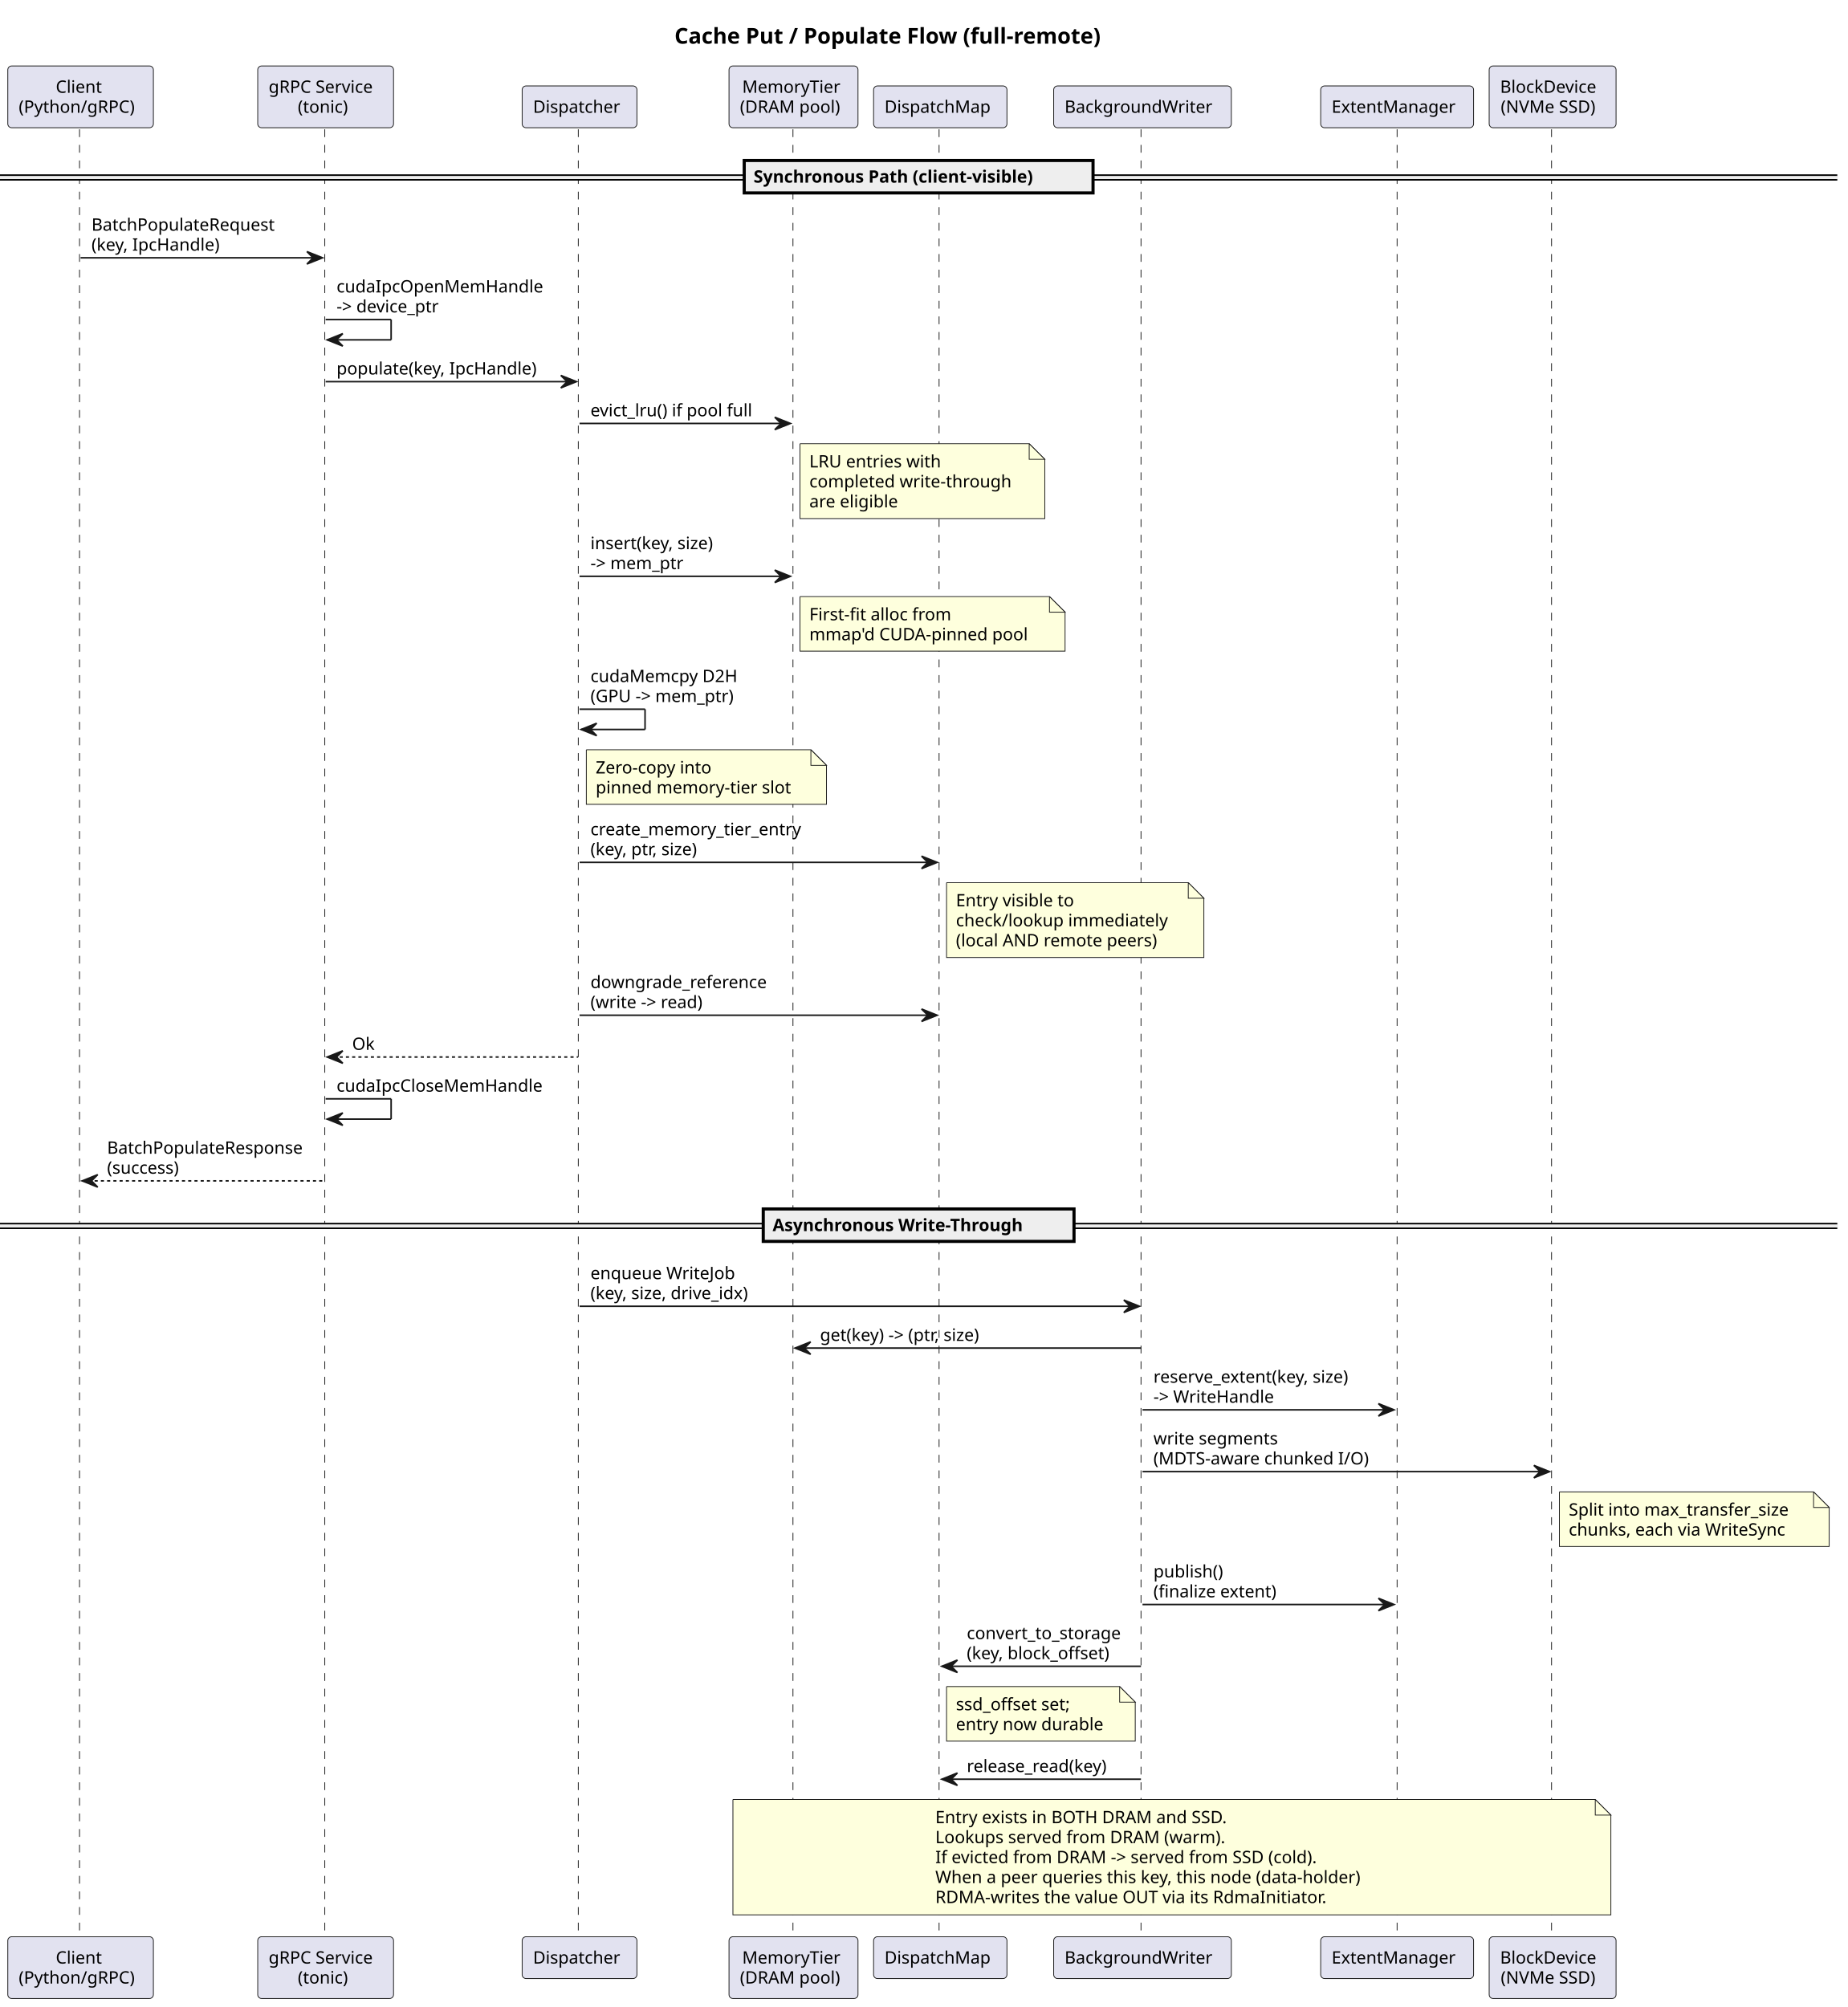
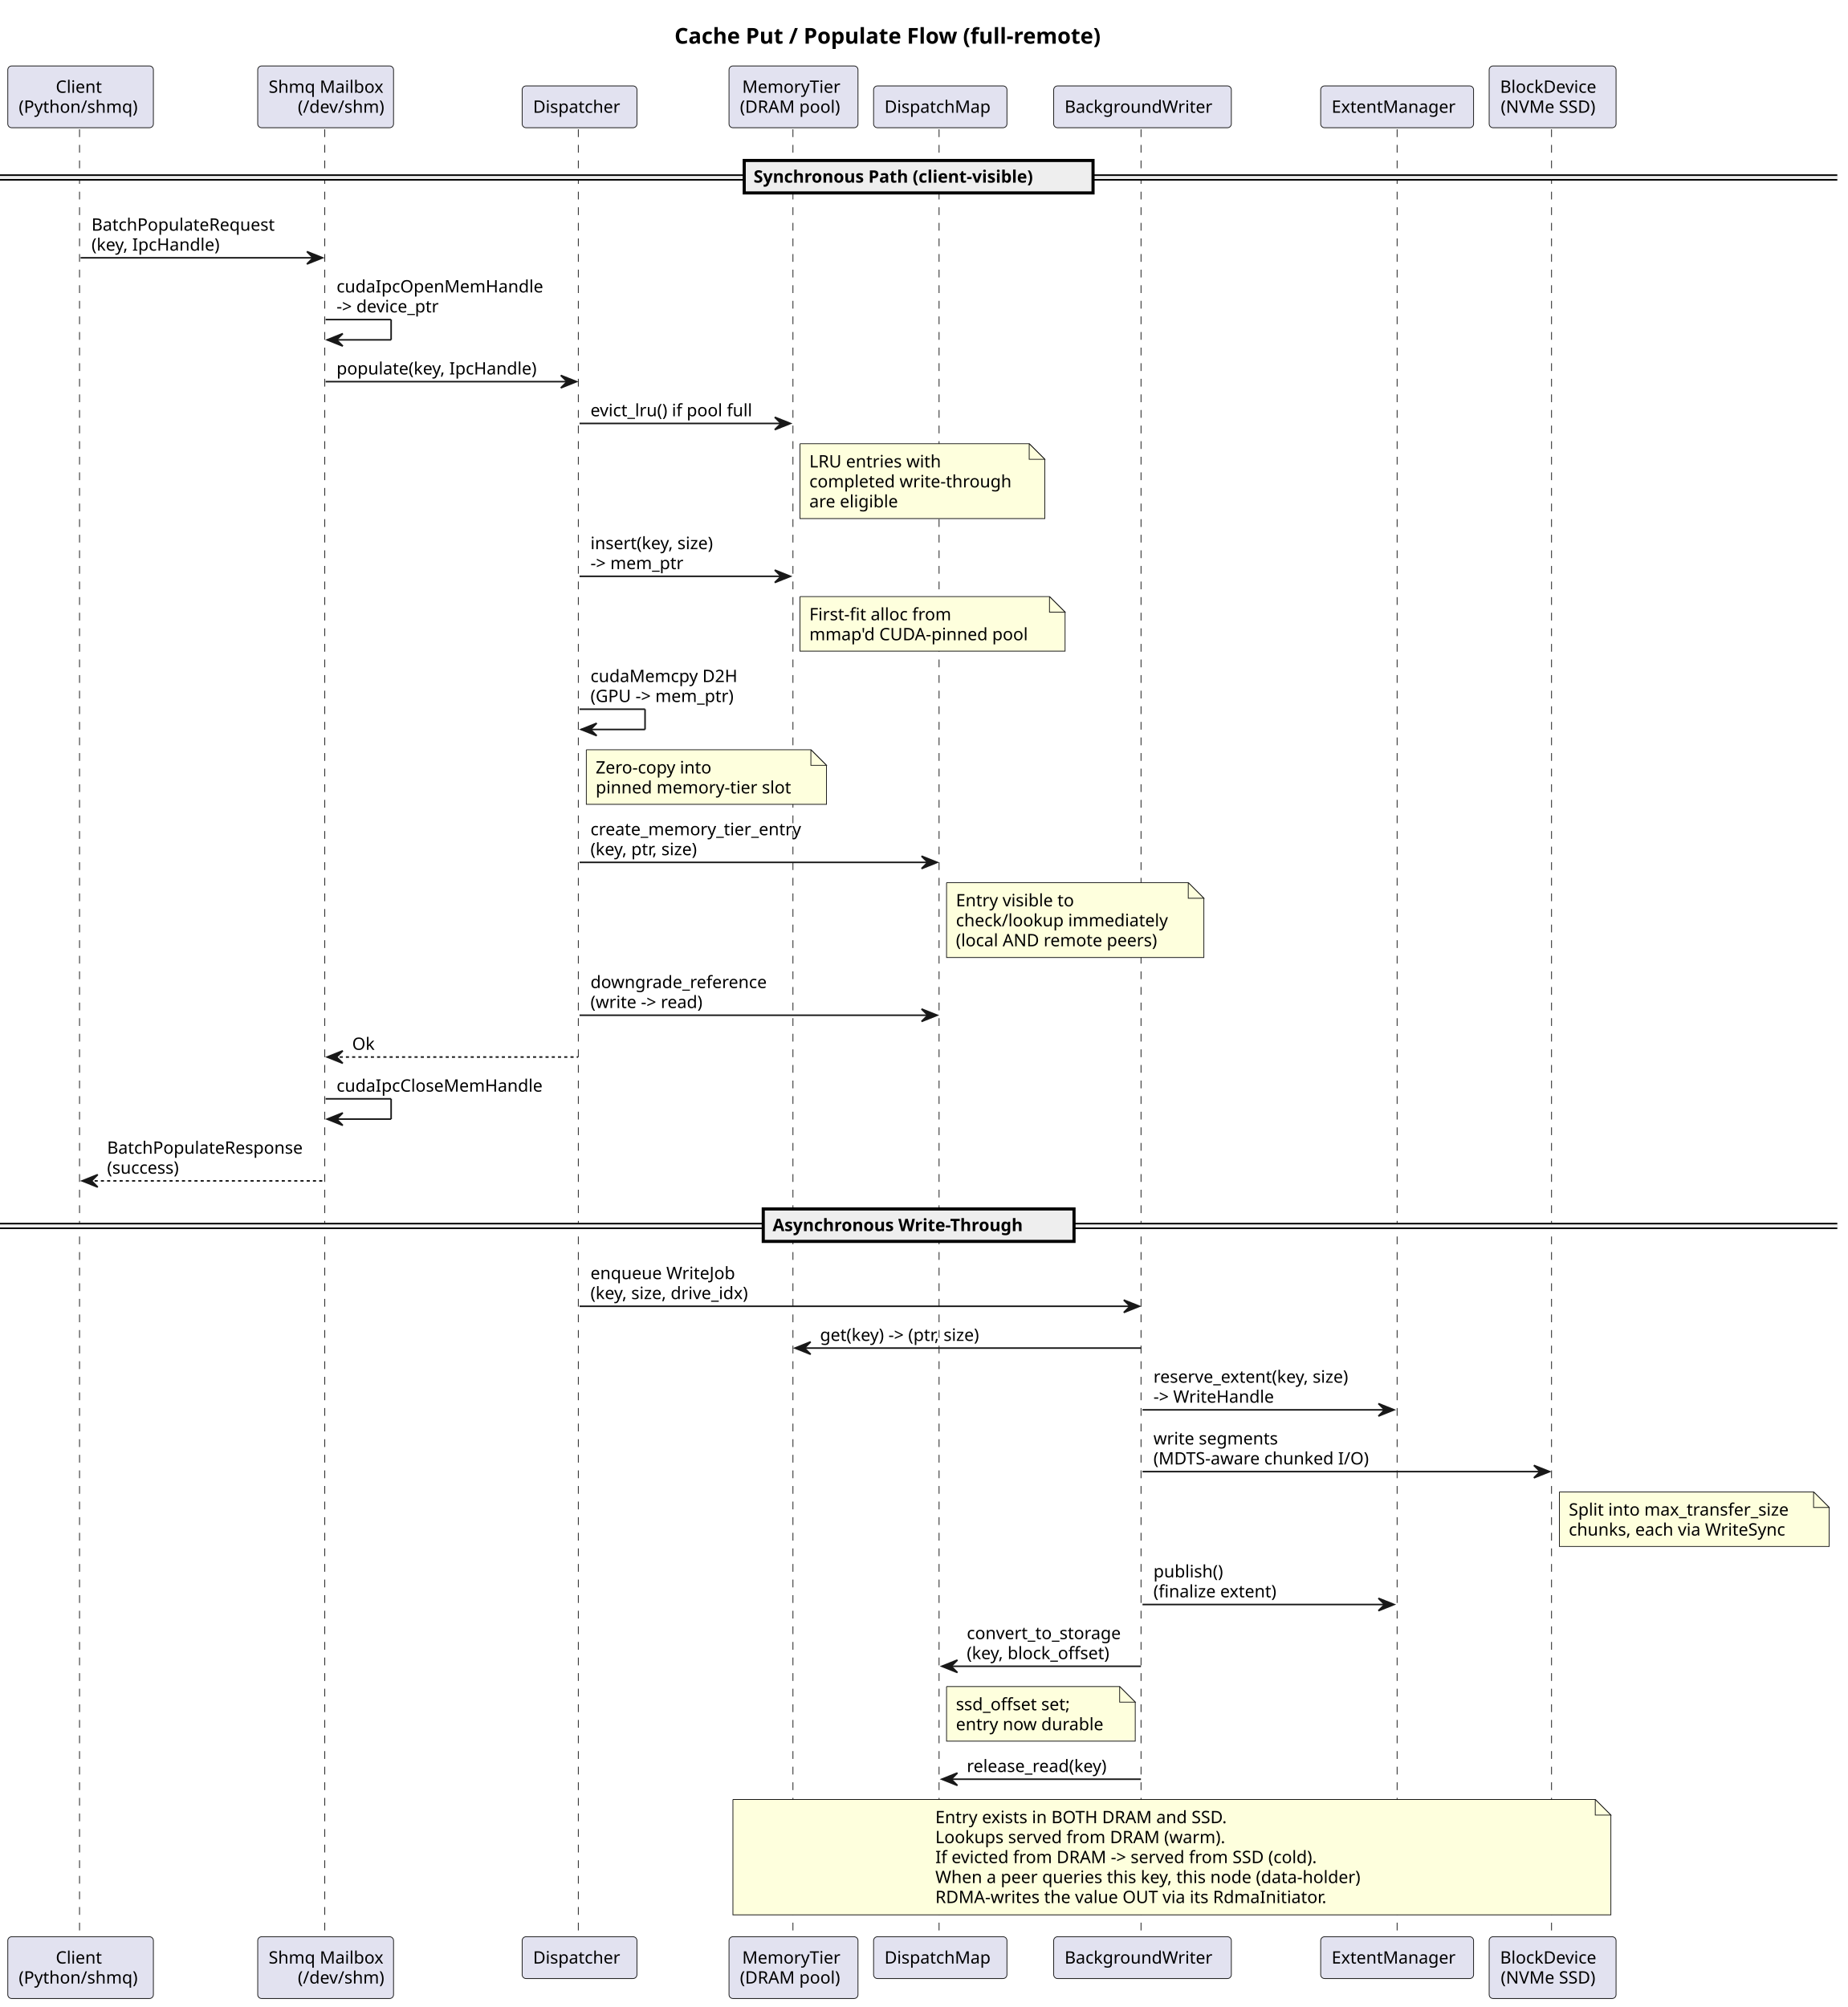
<svg xmlns="http://www.w3.org/2000/svg" contentStyleType="text/css" data-diagram-type="SEQUENCE" height="1287px" preserveAspectRatio="none" style="width:1185px;height:1287px;background:#FFFFFF;" version="1.1" viewBox="0 0 1185 1287" width="1185px" zoomAndPan="magnify">
  <defs />
  <g>
    <text fill="#000000" font-family="sans-serif" font-size="14" font-weight="bold" lengthAdjust="spacing" textLength="312.156" x="432.517" y="27.995">Cache Put / Populate Flow (full-remote)</text>
    <g class="participant-lifeline" data-entity-uid="part1" data-qualified-name="client" id="part1-lifeline">
      <g>
        <rect fill="#000000" fill-opacity="0" height="1160.039" width="8" x="47.679" y="82.906" />
        <line style="stroke:#181818;stroke-width:0.5;stroke-dasharray:5,5;" x1="51" x2="51" y1="82.906" y2="1242.945" />
      </g>
    </g>
-     <g class="participant-lifeline" data-entity-uid="part2" data-qualified-name="grpc" id="part2-lifeline">
+     <g class="participant-lifeline" data-entity-uid="part2" data-qualified-name="shmq" id="part2-lifeline">
      <g>
        <rect fill="#000000" fill-opacity="0" height="1160.039" width="8" x="204.818" y="82.906" />
        <line style="stroke:#181818;stroke-width:0.5;stroke-dasharray:5,5;" x1="208.273" x2="208.273" y1="82.906" y2="1242.945" />
      </g>
    </g>
    <g class="participant-lifeline" data-entity-uid="part3" data-qualified-name="disp" id="part3-lifeline">
      <g>
        <rect fill="#000000" fill-opacity="0" height="1160.039" width="8" x="367.65" y="82.906" />
        <line style="stroke:#181818;stroke-width:0.5;stroke-dasharray:5,5;" x1="370.848" x2="370.848" y1="82.906" y2="1242.945" />
      </g>
    </g>
    <g class="participant-lifeline" data-entity-uid="part4" data-qualified-name="mt" id="part4-lifeline">
      <g>
        <rect fill="#000000" fill-opacity="0" height="1160.039" width="8" x="504.851" y="82.906" />
        <line style="stroke:#181818;stroke-width:0.5;stroke-dasharray:5,5;" x1="508.497" x2="508.497" y1="82.906" y2="1242.945" />
      </g>
    </g>
    <g class="participant-lifeline" data-entity-uid="part5" data-qualified-name="dm" id="part5-lifeline">
      <g>
        <rect fill="#000000" fill-opacity="0" height="1160.039" width="8" x="598.968" y="82.906" />
        <line style="stroke:#181818;stroke-width:0.5;stroke-dasharray:5,5;" x1="602.204" x2="602.204" y1="82.906" y2="1242.945" />
      </g>
    </g>
    <g class="participant-lifeline" data-entity-uid="part6" data-qualified-name="bgw" id="part6-lifeline">
      <g>
        <rect fill="#000000" fill-opacity="0" height="1160.039" width="8" x="728.66" y="82.906" />
        <line style="stroke:#181818;stroke-width:0.5;stroke-dasharray:5,5;" x1="731.698" x2="731.698" y1="82.906" y2="1242.945" />
      </g>
    </g>
    <g class="participant-lifeline" data-entity-uid="part7" data-qualified-name="em" id="part7-lifeline">
      <g>
        <rect fill="#000000" fill-opacity="0" height="1160.039" width="8" x="891.943" y="82.906" />
        <line style="stroke:#181818;stroke-width:0.5;stroke-dasharray:5,5;" x1="895.923" x2="895.923" y1="82.906" y2="1242.945" />
      </g>
    </g>
    <g class="participant-lifeline" data-entity-uid="part8" data-qualified-name="ssd" id="part8-lifeline">
      <g>
        <rect fill="#000000" fill-opacity="0" height="1160.039" width="8" x="991.649" y="82.906" />
        <line style="stroke:#181818;stroke-width:0.5;stroke-dasharray:5,5;" x1="994.964" x2="994.964" y1="82.906" y2="1242.945" />
      </g>
    </g>
    <g class="participant participant-head" data-entity-uid="part1" data-qualified-name="client" id="part1-head">
      <rect fill="#E2E2F0" height="39.609" rx="2.5" ry="2.5" style="stroke:#181818;stroke-width:0.5;" width="93.358" x="5" y="42.297" />
      <text fill="#000000" font-family="sans-serif" font-size="11" lengthAdjust="spacing" textLength="31.845" x="35.756" y="59.507">Client</text>
-       <text fill="#000000" font-family="sans-serif" font-size="11" lengthAdjust="spacing" textLength="79.358" x="12" y="72.312">(Python/gRPC)</text>
+       <text fill="#000000" font-family="sans-serif" font-size="11" lengthAdjust="spacing" textLength="79.358" x="12" y="72.312">(Python/shmq)</text>
    </g>
    <g class="participant participant-tail" data-entity-uid="part1" data-qualified-name="client" id="part1-tail">
      <rect fill="#E2E2F0" height="39.609" rx="2.5" ry="2.5" style="stroke:#181818;stroke-width:0.5;" width="93.358" x="5" y="1241.945" />
      <text fill="#000000" font-family="sans-serif" font-size="11" lengthAdjust="spacing" textLength="31.845" x="35.756" y="1259.156">Client</text>
-       <text fill="#000000" font-family="sans-serif" font-size="11" lengthAdjust="spacing" textLength="79.358" x="12" y="1271.96">(Python/gRPC)</text>
-     </g>
-     <g class="participant participant-head" data-entity-uid="part2" data-qualified-name="grpc" id="part2-head">
+       <text fill="#000000" font-family="sans-serif" font-size="11" lengthAdjust="spacing" textLength="79.358" x="12" y="1271.96">(Python/shmq)</text>
+     </g>
+     <g class="participant participant-head" data-entity-uid="part2" data-qualified-name="shmq" id="part2-head">
      <rect fill="#E2E2F0" height="39.609" rx="2.5" ry="2.5" style="stroke:#181818;stroke-width:0.5;" width="87.09" x="165.273" y="42.297" />
-       <text fill="#000000" font-family="sans-serif" font-size="11" lengthAdjust="spacing" textLength="73.09" x="172.273" y="59.507">gRPC Service</text>
-       <text fill="#000000" font-family="sans-serif" font-size="11" lengthAdjust="spacing" textLength="35.702" x="190.967" y="72.312">(tonic)</text>
-     </g>
-     <g class="participant participant-tail" data-entity-uid="part2" data-qualified-name="grpc" id="part2-tail">
+       <text fill="#000000" font-family="sans-serif" font-size="11" lengthAdjust="spacing" textLength="73.09" x="172.273" y="59.507">Shmq Mailbox</text>
+       <text fill="#000000" font-family="sans-serif" font-size="11" lengthAdjust="spacing" textLength="35.702" x="190.967" y="72.312">(/dev/shm)</text>
+     </g>
+     <g class="participant participant-tail" data-entity-uid="part2" data-qualified-name="shmq" id="part2-tail">
      <rect fill="#E2E2F0" height="39.609" rx="2.5" ry="2.5" style="stroke:#181818;stroke-width:0.5;" width="87.09" x="165.273" y="1241.945" />
-       <text fill="#000000" font-family="sans-serif" font-size="11" lengthAdjust="spacing" textLength="73.09" x="172.273" y="1259.156">gRPC Service</text>
-       <text fill="#000000" font-family="sans-serif" font-size="11" lengthAdjust="spacing" textLength="35.702" x="190.967" y="1271.96">(tonic)</text>
+       <text fill="#000000" font-family="sans-serif" font-size="11" lengthAdjust="spacing" textLength="73.09" x="172.273" y="1259.156">Shmq Mailbox</text>
+       <text fill="#000000" font-family="sans-serif" font-size="11" lengthAdjust="spacing" textLength="35.702" x="190.967" y="1271.96">(/dev/shm)</text>
    </g>
    <g class="participant participant-head" data-entity-uid="part3" data-qualified-name="disp" id="part3-head">
      <rect fill="#E2E2F0" height="26.805" rx="2.5" ry="2.5" style="stroke:#181818;stroke-width:0.5;" width="73.603" x="334.848" y="55.102" />
      <text fill="#000000" font-family="sans-serif" font-size="11" lengthAdjust="spacing" textLength="59.603" x="341.848" y="72.312">Dispatcher</text>
    </g>
    <g class="participant participant-tail" data-entity-uid="part3" data-qualified-name="disp" id="part3-tail">
      <rect fill="#E2E2F0" height="26.805" rx="2.5" ry="2.5" style="stroke:#181818;stroke-width:0.5;" width="73.603" x="334.848" y="1241.945" />
      <text fill="#000000" font-family="sans-serif" font-size="11" lengthAdjust="spacing" textLength="59.603" x="341.848" y="1259.156">Dispatcher</text>
    </g>
    <g class="participant participant-head" data-entity-uid="part4" data-qualified-name="mt" id="part4-head">
      <rect fill="#E2E2F0" height="39.609" rx="2.5" ry="2.5" style="stroke:#181818;stroke-width:0.5;" width="82.707" x="467.497" y="42.297" />
      <text fill="#000000" font-family="sans-serif" font-size="11" lengthAdjust="spacing" textLength="65.801" x="475.95" y="59.507">MemoryTier</text>
      <text fill="#000000" font-family="sans-serif" font-size="11" lengthAdjust="spacing" textLength="68.707" x="474.497" y="72.312">(DRAM pool)</text>
    </g>
    <g class="participant participant-tail" data-entity-uid="part4" data-qualified-name="mt" id="part4-tail">
      <rect fill="#E2E2F0" height="39.609" rx="2.5" ry="2.5" style="stroke:#181818;stroke-width:0.5;" width="82.707" x="467.497" y="1241.945" />
      <text fill="#000000" font-family="sans-serif" font-size="11" lengthAdjust="spacing" textLength="65.801" x="475.95" y="1259.156">MemoryTier</text>
      <text fill="#000000" font-family="sans-serif" font-size="11" lengthAdjust="spacing" textLength="68.707" x="474.497" y="1271.96">(DRAM pool)</text>
    </g>
    <g class="participant participant-head" data-entity-uid="part5" data-qualified-name="dm" id="part5-head">
      <rect fill="#E2E2F0" height="26.805" rx="2.5" ry="2.5" style="stroke:#181818;stroke-width:0.5;" width="85.527" x="560.204" y="55.102" />
      <text fill="#000000" font-family="sans-serif" font-size="11" lengthAdjust="spacing" textLength="71.527" x="567.204" y="72.312">DispatchMap</text>
    </g>
    <g class="participant participant-tail" data-entity-uid="part5" data-qualified-name="dm" id="part5-tail">
      <rect fill="#E2E2F0" height="26.805" rx="2.5" ry="2.5" style="stroke:#181818;stroke-width:0.5;" width="85.527" x="560.204" y="1241.945" />
      <text fill="#000000" font-family="sans-serif" font-size="11" lengthAdjust="spacing" textLength="71.527" x="567.204" y="1259.156">DispatchMap</text>
    </g>
    <g class="participant participant-head" data-entity-uid="part6" data-qualified-name="bgw" id="part6-head">
      <rect fill="#E2E2F0" height="26.805" rx="2.5" ry="2.5" style="stroke:#181818;stroke-width:0.5;" width="113.924" x="675.698" y="55.102" />
      <text fill="#000000" font-family="sans-serif" font-size="11" lengthAdjust="spacing" textLength="99.924" x="682.698" y="72.312">BackgroundWriter</text>
    </g>
    <g class="participant participant-tail" data-entity-uid="part6" data-qualified-name="bgw" id="part6-tail">
      <rect fill="#E2E2F0" height="26.805" rx="2.5" ry="2.5" style="stroke:#181818;stroke-width:0.5;" width="113.924" x="675.698" y="1241.945" />
      <text fill="#000000" font-family="sans-serif" font-size="11" lengthAdjust="spacing" textLength="99.924" x="682.698" y="1259.156">BackgroundWriter</text>
    </g>
    <g class="participant participant-head" data-entity-uid="part7" data-qualified-name="em" id="part7-head">
      <rect fill="#E2E2F0" height="26.805" rx="2.5" ry="2.5" style="stroke:#181818;stroke-width:0.5;" width="98.041" x="846.923" y="55.102" />
      <text fill="#000000" font-family="sans-serif" font-size="11" lengthAdjust="spacing" textLength="84.041" x="853.923" y="72.312">ExtentManager</text>
    </g>
    <g class="participant participant-tail" data-entity-uid="part7" data-qualified-name="em" id="part7-tail">
      <rect fill="#E2E2F0" height="26.805" rx="2.5" ry="2.5" style="stroke:#181818;stroke-width:0.5;" width="98.041" x="846.923" y="1241.945" />
      <text fill="#000000" font-family="sans-serif" font-size="11" lengthAdjust="spacing" textLength="84.041" x="853.923" y="1259.156">ExtentManager</text>
    </g>
    <g class="participant participant-head" data-entity-uid="part8" data-qualified-name="ssd" id="part8-head">
      <rect fill="#E2E2F0" height="39.609" rx="2.5" ry="2.5" style="stroke:#181818;stroke-width:0.5;" width="81.37" x="954.964" y="42.297" />
      <text fill="#000000" font-family="sans-serif" font-size="11" lengthAdjust="spacing" textLength="67.37" x="961.964" y="59.507">BlockDevice</text>
      <text fill="#000000" font-family="sans-serif" font-size="11" lengthAdjust="spacing" textLength="66.526" x="962.386" y="72.312">(NVMe SSD)</text>
    </g>
    <g class="participant participant-tail" data-entity-uid="part8" data-qualified-name="ssd" id="part8-tail">
      <rect fill="#E2E2F0" height="39.609" rx="2.5" ry="2.5" style="stroke:#181818;stroke-width:0.5;" width="81.37" x="954.964" y="1241.945" />
      <text fill="#000000" font-family="sans-serif" font-size="11" lengthAdjust="spacing" textLength="67.37" x="961.964" y="1259.156">BlockDevice</text>
      <text fill="#000000" font-family="sans-serif" font-size="11" lengthAdjust="spacing" textLength="66.526" x="962.386" y="1271.96">(NVMe SSD)</text>
    </g>
    <rect fill="#EEEEEE" height="3" style="stroke:#EEEEEE;stroke-width:1;" width="1178.19" x="0" y="112.309" />
    <line style="stroke:#000000;stroke-width:1;" x1="0" x2="1178.19" y1="112.309" y2="112.309" />
    <line style="stroke:#000000;stroke-width:1;" x1="0" x2="1178.19" y1="115.309" y2="115.309" />
    <rect fill="#EEEEEE" height="20.805" style="stroke:#000000;stroke-width:2;" width="223.682" x="477.254" y="102.906" />
    <text fill="#000000" font-family="sans-serif" font-size="11" font-weight="bold" lengthAdjust="spacing" textLength="205.852" x="483.254" y="117.117">Synchronous Path (client-visible)</text>
    <g class="message" data-entity-1="part1" data-entity-2="part2" id="msg1">
      <polygon fill="#181818" points="196.818,161.32,206.818,165.32,196.818,169.32,200.818,165.32" style="stroke:#181818;stroke-width:1;" />
      <line style="stroke:#181818;stroke-width:1;" x1="51.679" x2="202.818" y1="165.32" y2="165.32" />
      <text fill="#000000" font-family="sans-serif" font-size="11" lengthAdjust="spacing" textLength="124.991" x="58.679" y="147.921">BatchPopulateRequest</text>
      <text fill="#000000" font-family="sans-serif" font-size="11" lengthAdjust="spacing" textLength="90.288" x="58.679" y="160.726">(key, IpcHandle)</text>
    </g>
    <g class="message" data-entity-1="part2" data-entity-2="part2" id="msg2">
      <line style="stroke:#181818;stroke-width:1;" x1="208.818" x2="250.818" y1="204.93" y2="204.93" />
      <line style="stroke:#181818;stroke-width:1;" x1="250.818" x2="250.818" y1="204.93" y2="217.93" />
      <line style="stroke:#181818;stroke-width:1;" x1="209.818" x2="250.818" y1="217.93" y2="217.93" />
      <polygon fill="#181818" points="219.818,213.93,209.818,217.93,219.818,221.93,215.818,217.93" style="stroke:#181818;stroke-width:1;" />
      <text fill="#000000" font-family="sans-serif" font-size="11" lengthAdjust="spacing" textLength="138.161" x="215.818" y="187.531">cudaIpcOpenMemHandle</text>
      <text fill="#000000" font-family="sans-serif" font-size="11" lengthAdjust="spacing" textLength="74.132" x="215.818" y="200.335">-&gt; device_ptr</text>
    </g>
    <g class="message" data-entity-1="part2" data-entity-2="part3" id="msg3">
      <polygon fill="#181818" points="359.65,240.734,369.65,244.734,359.65,248.734,363.65,244.734" style="stroke:#181818;stroke-width:1;" />
      <line style="stroke:#181818;stroke-width:1;" x1="208.818" x2="365.65" y1="244.734" y2="244.734" />
      <text fill="#000000" font-family="sans-serif" font-size="11" lengthAdjust="spacing" textLength="138.832" x="215.818" y="240.14">populate(key, IpcHandle)</text>
    </g>
    <g class="message" data-entity-1="part3" data-entity-2="part4" id="msg4">
      <polygon fill="#181818" points="496.851,267.539,506.851,271.539,496.851,275.539,500.851,271.539" style="stroke:#181818;stroke-width:1;" />
      <line style="stroke:#181818;stroke-width:1;" x1="371.65" x2="502.851" y1="271.539" y2="271.539" />
      <text fill="#000000" font-family="sans-serif" font-size="11" lengthAdjust="spacing" textLength="113.201" x="378.65" y="266.945">evict_lru() if pool full</text>
    </g>
    <path d="M513,284.539 L513,332.539 L670,332.539 L670,294.539 L660,284.539 L513,284.539" fill="#FEFFDD" style="stroke:#181818;stroke-width:0.5;" />
    <path d="M660,284.539 L660,294.539 L670,294.539 L660,284.539" fill="#FEFFDD" style="stroke:#181818;stroke-width:0.5;" />
    <text fill="#000000" font-family="sans-serif" font-size="11" lengthAdjust="spacing" textLength="90.283" x="519" y="299.75">LRU entries with</text>
    <text fill="#000000" font-family="sans-serif" font-size="11" lengthAdjust="spacing" textLength="136.947" x="519" y="312.554">completed write-through</text>
    <text fill="#000000" font-family="sans-serif" font-size="11" lengthAdjust="spacing" textLength="61.252" x="519" y="325.359">are eligible</text>
    <g class="message" data-entity-1="part3" data-entity-2="part4" id="msg5">
      <polygon fill="#181818" points="496.851,365.562,506.851,369.562,496.851,373.562,500.851,369.562" style="stroke:#181818;stroke-width:1;" />
      <line style="stroke:#181818;stroke-width:1;" x1="371.65" x2="502.851" y1="369.562" y2="369.562" />
      <text fill="#000000" font-family="sans-serif" font-size="11" lengthAdjust="spacing" textLength="87.914" x="378.65" y="352.164">insert(key, size)</text>
      <text fill="#000000" font-family="sans-serif" font-size="11" lengthAdjust="spacing" textLength="66.199" x="378.65" y="364.968">-&gt; mem_ptr</text>
    </g>
    <path d="M513,382.562 L513,417.562 L683,417.562 L683,392.562 L673,382.562 L513,382.562" fill="#FEFFDD" style="stroke:#181818;stroke-width:0.5;" />
    <path d="M673,382.562 L673,392.562 L683,392.562 L673,382.562" fill="#FEFFDD" style="stroke:#181818;stroke-width:0.5;" />
    <text fill="#000000" font-family="sans-serif" font-size="11" lengthAdjust="spacing" textLength="97.625" x="519" y="397.773">First-fit alloc from</text>
    <text fill="#000000" font-family="sans-serif" font-size="11" lengthAdjust="spacing" textLength="149.08" x="519" y="410.578">mmap'd CUDA-pinned pool</text>
    <g class="message" data-entity-1="part3" data-entity-2="part3" id="msg6">
      <line style="stroke:#181818;stroke-width:1;" x1="371.65" x2="413.65" y1="454.781" y2="454.781" />
      <line style="stroke:#181818;stroke-width:1;" x1="413.65" x2="413.65" y1="454.781" y2="467.781" />
      <line style="stroke:#181818;stroke-width:1;" x1="372.65" x2="413.65" y1="467.781" y2="467.781" />
      <polygon fill="#181818" points="382.65,463.781,372.65,467.781,382.65,471.781,378.65,467.781" style="stroke:#181818;stroke-width:1;" />
      <text fill="#000000" font-family="sans-serif" font-size="11" lengthAdjust="spacing" textLength="100.493" x="378.65" y="437.382">cudaMemcpy D2H</text>
      <text fill="#000000" font-family="sans-serif" font-size="11" lengthAdjust="spacing" textLength="101.487" x="378.65" y="450.187">(GPU -&gt; mem_ptr)</text>
    </g>
    <path d="M376,480.781 L376,515.781 L530,515.781 L530,490.781 L520,480.781 L376,480.781" fill="#FEFFDD" style="stroke:#181818;stroke-width:0.5;" />
    <path d="M520,480.781 L520,490.781 L530,490.781 L520,480.781" fill="#FEFFDD" style="stroke:#181818;stroke-width:0.5;" />
    <text fill="#000000" font-family="sans-serif" font-size="11" lengthAdjust="spacing" textLength="80.362" x="382" y="495.992">Zero-copy into</text>
    <text fill="#000000" font-family="sans-serif" font-size="11" lengthAdjust="spacing" textLength="133.144" x="382" y="508.796">pinned memory-tier slot</text>
    <g class="message" data-entity-1="part3" data-entity-2="part5" id="msg7">
      <polygon fill="#181818" points="590.968,549,600.968,553,590.968,557,594.968,553" style="stroke:#181818;stroke-width:1;" />
      <line style="stroke:#181818;stroke-width:1;" x1="371.65" x2="596.968" y1="553" y2="553" />
      <text fill="#000000" font-family="sans-serif" font-size="11" lengthAdjust="spacing" textLength="145.363" x="378.65" y="535.601">create_memory_tier_entry</text>
      <text fill="#000000" font-family="sans-serif" font-size="11" lengthAdjust="spacing" textLength="79.363" x="378.65" y="548.406">(key, ptr, size)</text>
    </g>
    <path d="M607,566 L607,614 L772,614 L772,576 L762,566 L607,566" fill="#FEFFDD" style="stroke:#181818;stroke-width:0.5;" />
    <path d="M762,566 L762,576 L772,576 L762,566" fill="#FEFFDD" style="stroke:#181818;stroke-width:0.5;" />
    <text fill="#000000" font-family="sans-serif" font-size="11" lengthAdjust="spacing" textLength="82.462" x="613" y="581.21">Entry visible to</text>
    <text fill="#000000" font-family="sans-serif" font-size="11" lengthAdjust="spacing" textLength="144.928" x="613" y="594.015">check/lookup immediately</text>
    <text fill="#000000" font-family="sans-serif" font-size="11" lengthAdjust="spacing" textLength="139.514" x="613" y="606.82">(local AND remote peers)</text>
    <g class="message" data-entity-1="part3" data-entity-2="part5" id="msg8">
      <polygon fill="#181818" points="590.968,647.023,600.968,651.023,590.968,655.023,594.968,651.023" style="stroke:#181818;stroke-width:1;" />
      <line style="stroke:#181818;stroke-width:1;" x1="371.65" x2="596.968" y1="651.023" y2="651.023" />
      <text fill="#000000" font-family="sans-serif" font-size="11" lengthAdjust="spacing" textLength="120.184" x="378.65" y="633.625">downgrade_reference</text>
      <text fill="#000000" font-family="sans-serif" font-size="11" lengthAdjust="spacing" textLength="81.431" x="378.65" y="646.429">(write -&gt; read)</text>
    </g>
    <g class="message" data-entity-1="part3" data-entity-2="part2" id="msg9">
      <polygon fill="#181818" points="219.818,673.828,209.818,677.828,219.818,681.828,215.818,677.828" style="stroke:#181818;stroke-width:1;" />
      <line style="stroke:#181818;stroke-width:1;stroke-dasharray:2,2;" x1="213.818" x2="370.65" y1="677.828" y2="677.828" />
      <text fill="#000000" font-family="sans-serif" font-size="11" lengthAdjust="spacing" textLength="15.028" x="225.818" y="673.234">Ok</text>
    </g>
    <g class="message" data-entity-1="part2" data-entity-2="part2" id="msg10">
      <line style="stroke:#181818;stroke-width:1;" x1="208.818" x2="250.818" y1="704.633" y2="704.633" />
      <line style="stroke:#181818;stroke-width:1;" x1="250.818" x2="250.818" y1="704.633" y2="717.633" />
      <line style="stroke:#181818;stroke-width:1;" x1="209.818" x2="250.818" y1="717.633" y2="717.633" />
      <polygon fill="#181818" points="219.818,713.633,209.818,717.633,219.818,721.633,215.818,717.633" style="stroke:#181818;stroke-width:1;" />
      <text fill="#000000" font-family="sans-serif" font-size="11" lengthAdjust="spacing" textLength="138.746" x="215.818" y="700.039">cudaIpcCloseMemHandle</text>
    </g>
    <g class="message" data-entity-1="part2" data-entity-2="part1" id="msg11">
      <polygon fill="#181818" points="62.679,753.242,52.679,757.242,62.679,761.242,58.679,757.242" style="stroke:#181818;stroke-width:1;" />
      <line style="stroke:#181818;stroke-width:1;stroke-dasharray:2,2;" x1="56.679" x2="207.818" y1="757.242" y2="757.242" />
      <text fill="#000000" font-family="sans-serif" font-size="11" lengthAdjust="spacing" textLength="133.139" x="68.679" y="739.843">BatchPopulateResponse</text>
      <text fill="#000000" font-family="sans-serif" font-size="11" lengthAdjust="spacing" textLength="51.611" x="68.679" y="752.648">(success)</text>
    </g>
    <rect fill="#EEEEEE" height="3" style="stroke:#EEEEEE;stroke-width:1;" width="1178.19" x="0" y="784.644" />
    <line style="stroke:#000000;stroke-width:1;" x1="0" x2="1178.19" y1="784.644" y2="784.644" />
    <line style="stroke:#000000;stroke-width:1;" x1="0" x2="1178.19" y1="787.644" y2="787.644" />
    <rect fill="#EEEEEE" height="20.805" style="stroke:#000000;stroke-width:2;" width="199.287" x="489.452" y="775.242" />
    <text fill="#000000" font-family="sans-serif" font-size="11" font-weight="bold" lengthAdjust="spacing" textLength="181.457" x="495.452" y="789.453">Asynchronous Write-Through</text>
    <g class="message" data-entity-1="part3" data-entity-2="part6" id="msg12">
      <polygon fill="#181818" points="720.66,833.656,730.66,837.656,720.66,841.656,724.66,837.656" style="stroke:#181818;stroke-width:1;" />
      <line style="stroke:#181818;stroke-width:1;" x1="371.65" x2="726.66" y1="837.656" y2="837.656" />
      <text fill="#000000" font-family="sans-serif" font-size="11" lengthAdjust="spacing" textLength="98.189" x="378.65" y="820.257">enqueue WriteJob</text>
      <text fill="#000000" font-family="sans-serif" font-size="11" lengthAdjust="spacing" textLength="113.432" x="378.65" y="833.062">(key, size, drive_idx)</text>
    </g>
    <g class="message" data-entity-1="part6" data-entity-2="part4" id="msg13">
      <polygon fill="#181818" points="519.851,860.461,509.851,864.461,519.851,868.461,515.851,864.461" style="stroke:#181818;stroke-width:1;" />
      <line style="stroke:#181818;stroke-width:1;" x1="513.851" x2="731.66" y1="864.461" y2="864.461" />
      <text fill="#000000" font-family="sans-serif" font-size="11" lengthAdjust="spacing" textLength="119.195" x="525.851" y="859.867">get(key) -&gt; (ptr, size)</text>
    </g>
    <g class="message" data-entity-1="part6" data-entity-2="part7" id="msg14">
      <polygon fill="#181818" points="883.943,900.07,893.943,904.07,883.943,908.07,887.943,904.07" style="stroke:#181818;stroke-width:1;" />
      <line style="stroke:#181818;stroke-width:1;" x1="732.66" x2="889.943" y1="904.07" y2="904.07" />
      <text fill="#000000" font-family="sans-serif" font-size="11" lengthAdjust="spacing" textLength="139.283" x="739.66" y="886.671">reserve_extent(key, size)</text>
      <text fill="#000000" font-family="sans-serif" font-size="11" lengthAdjust="spacing" textLength="85.008" x="739.66" y="899.476">-&gt; WriteHandle</text>
    </g>
    <g class="message" data-entity-1="part6" data-entity-2="part8" id="msg15">
      <polygon fill="#181818" points="983.649,939.68,993.649,943.68,983.649,947.68,987.649,943.68" style="stroke:#181818;stroke-width:1;" />
      <line style="stroke:#181818;stroke-width:1;" x1="732.66" x2="989.649" y1="943.68" y2="943.68" />
      <text fill="#000000" font-family="sans-serif" font-size="11" lengthAdjust="spacing" textLength="85.132" x="739.66" y="926.281">write segments</text>
      <text fill="#000000" font-family="sans-serif" font-size="11" lengthAdjust="spacing" textLength="147.667" x="739.66" y="939.085">(MDTS-aware chunked I/O)</text>
    </g>
    <path d="M1000,956.68 L1000,991.68 L1173,991.68 L1173,966.68 L1163,956.68 L1000,956.68" fill="#FEFFDD" style="stroke:#181818;stroke-width:0.5;" />
    <path d="M1163,956.68 L1163,966.68 L1173,966.68 L1163,956.68" fill="#FEFFDD" style="stroke:#181818;stroke-width:0.5;" />
    <text fill="#000000" font-family="sans-serif" font-size="11" lengthAdjust="spacing" textLength="152.19" x="1006" y="971.89">Split into max_transfer_size</text>
    <text fill="#000000" font-family="sans-serif" font-size="11" lengthAdjust="spacing" textLength="151.932" x="1006" y="984.695">chunks, each via WriteSync</text>
    <g class="message" data-entity-1="part6" data-entity-2="part7" id="msg16">
      <polygon fill="#181818" points="883.943,1024.898,893.943,1028.898,883.943,1032.898,887.943,1028.898" style="stroke:#181818;stroke-width:1;" />
      <line style="stroke:#181818;stroke-width:1;" x1="732.66" x2="889.943" y1="1028.898" y2="1028.898" />
      <text fill="#000000" font-family="sans-serif" font-size="11" lengthAdjust="spacing" textLength="48.334" x="739.66" y="1011.5">publish()</text>
      <text fill="#000000" font-family="sans-serif" font-size="11" lengthAdjust="spacing" textLength="87.017" x="739.66" y="1024.304">(finalize extent)</text>
    </g>
    <g class="message" data-entity-1="part6" data-entity-2="part5" id="msg17">
      <polygon fill="#181818" points="613.968,1064.508,603.968,1068.508,613.968,1072.508,609.968,1068.508" style="stroke:#181818;stroke-width:1;" />
      <line style="stroke:#181818;stroke-width:1;" x1="607.968" x2="731.66" y1="1068.508" y2="1068.508" />
      <text fill="#000000" font-family="sans-serif" font-size="11" lengthAdjust="spacing" textLength="105.692" x="619.968" y="1051.109">convert_to_storage</text>
      <text fill="#000000" font-family="sans-serif" font-size="11" lengthAdjust="spacing" textLength="101.197" x="619.968" y="1063.914">(key, block_offset)</text>
    </g>
    <path d="M607,1081.508 L607,1116.508 L728,1116.508 L728,1091.508 L718,1081.508 L607,1081.508" fill="#FEFFDD" style="stroke:#181818;stroke-width:0.5;" />
    <path d="M718,1081.508 L718,1091.508 L728,1091.508 L718,1081.508" fill="#FEFFDD" style="stroke:#181818;stroke-width:0.5;" />
    <text fill="#000000" font-family="sans-serif" font-size="11" lengthAdjust="spacing" textLength="79.245" x="613" y="1096.718">ssd_offset set;</text>
    <text fill="#000000" font-family="sans-serif" font-size="11" lengthAdjust="spacing" textLength="100.799" x="613" y="1109.523">entry now durable</text>
    <g class="message" data-entity-1="part6" data-entity-2="part5" id="msg18">
      <polygon fill="#181818" points="613.968,1136.922,603.968,1140.922,613.968,1144.922,609.968,1140.922" style="stroke:#181818;stroke-width:1;" />
      <line style="stroke:#181818;stroke-width:1;" x1="607.968" x2="731.66" y1="1140.922" y2="1140.922" />
      <text fill="#000000" font-family="sans-serif" font-size="11" lengthAdjust="spacing" textLength="99.097" x="619.968" y="1136.328">release_read(key)</text>
    </g>
    <path d="M470,1153.922 L470,1227.922 L1033,1227.922 L1033,1163.922 L1023,1153.922 L470,1153.922" fill="#FEFFDD" style="stroke:#181818;stroke-width:0.5;" />
    <path d="M1023,1153.922 L1023,1163.922 L1033,1163.922 L1023,1153.922" fill="#FEFFDD" style="stroke:#181818;stroke-width:0.5;" />
    <text fill="#000000" font-family="sans-serif" font-size="11" lengthAdjust="spacing" textLength="203.333" x="599.799" y="1169.132">Entry exists in BOTH DRAM and SSD.</text>
    <text fill="#000000" font-family="sans-serif" font-size="11" lengthAdjust="spacing" textLength="198.935" x="599.799" y="1181.937">Lookups served from DRAM (warm).</text>
    <text fill="#000000" font-family="sans-serif" font-size="11" lengthAdjust="spacing" textLength="268.141" x="599.799" y="1194.742">If evicted from DRAM -&gt; served from SSD (cold).</text>
    <text fill="#000000" font-family="sans-serif" font-size="11" lengthAdjust="spacing" textLength="295.238" x="599.799" y="1207.546">When a peer queries this key, this node (data-holder)</text>
    <text fill="#000000" font-family="sans-serif" font-size="11" lengthAdjust="spacing" textLength="270.923" x="599.799" y="1220.351">RDMA-writes the value OUT via its RdmaInitiator.</text>
  </g>
</svg>
